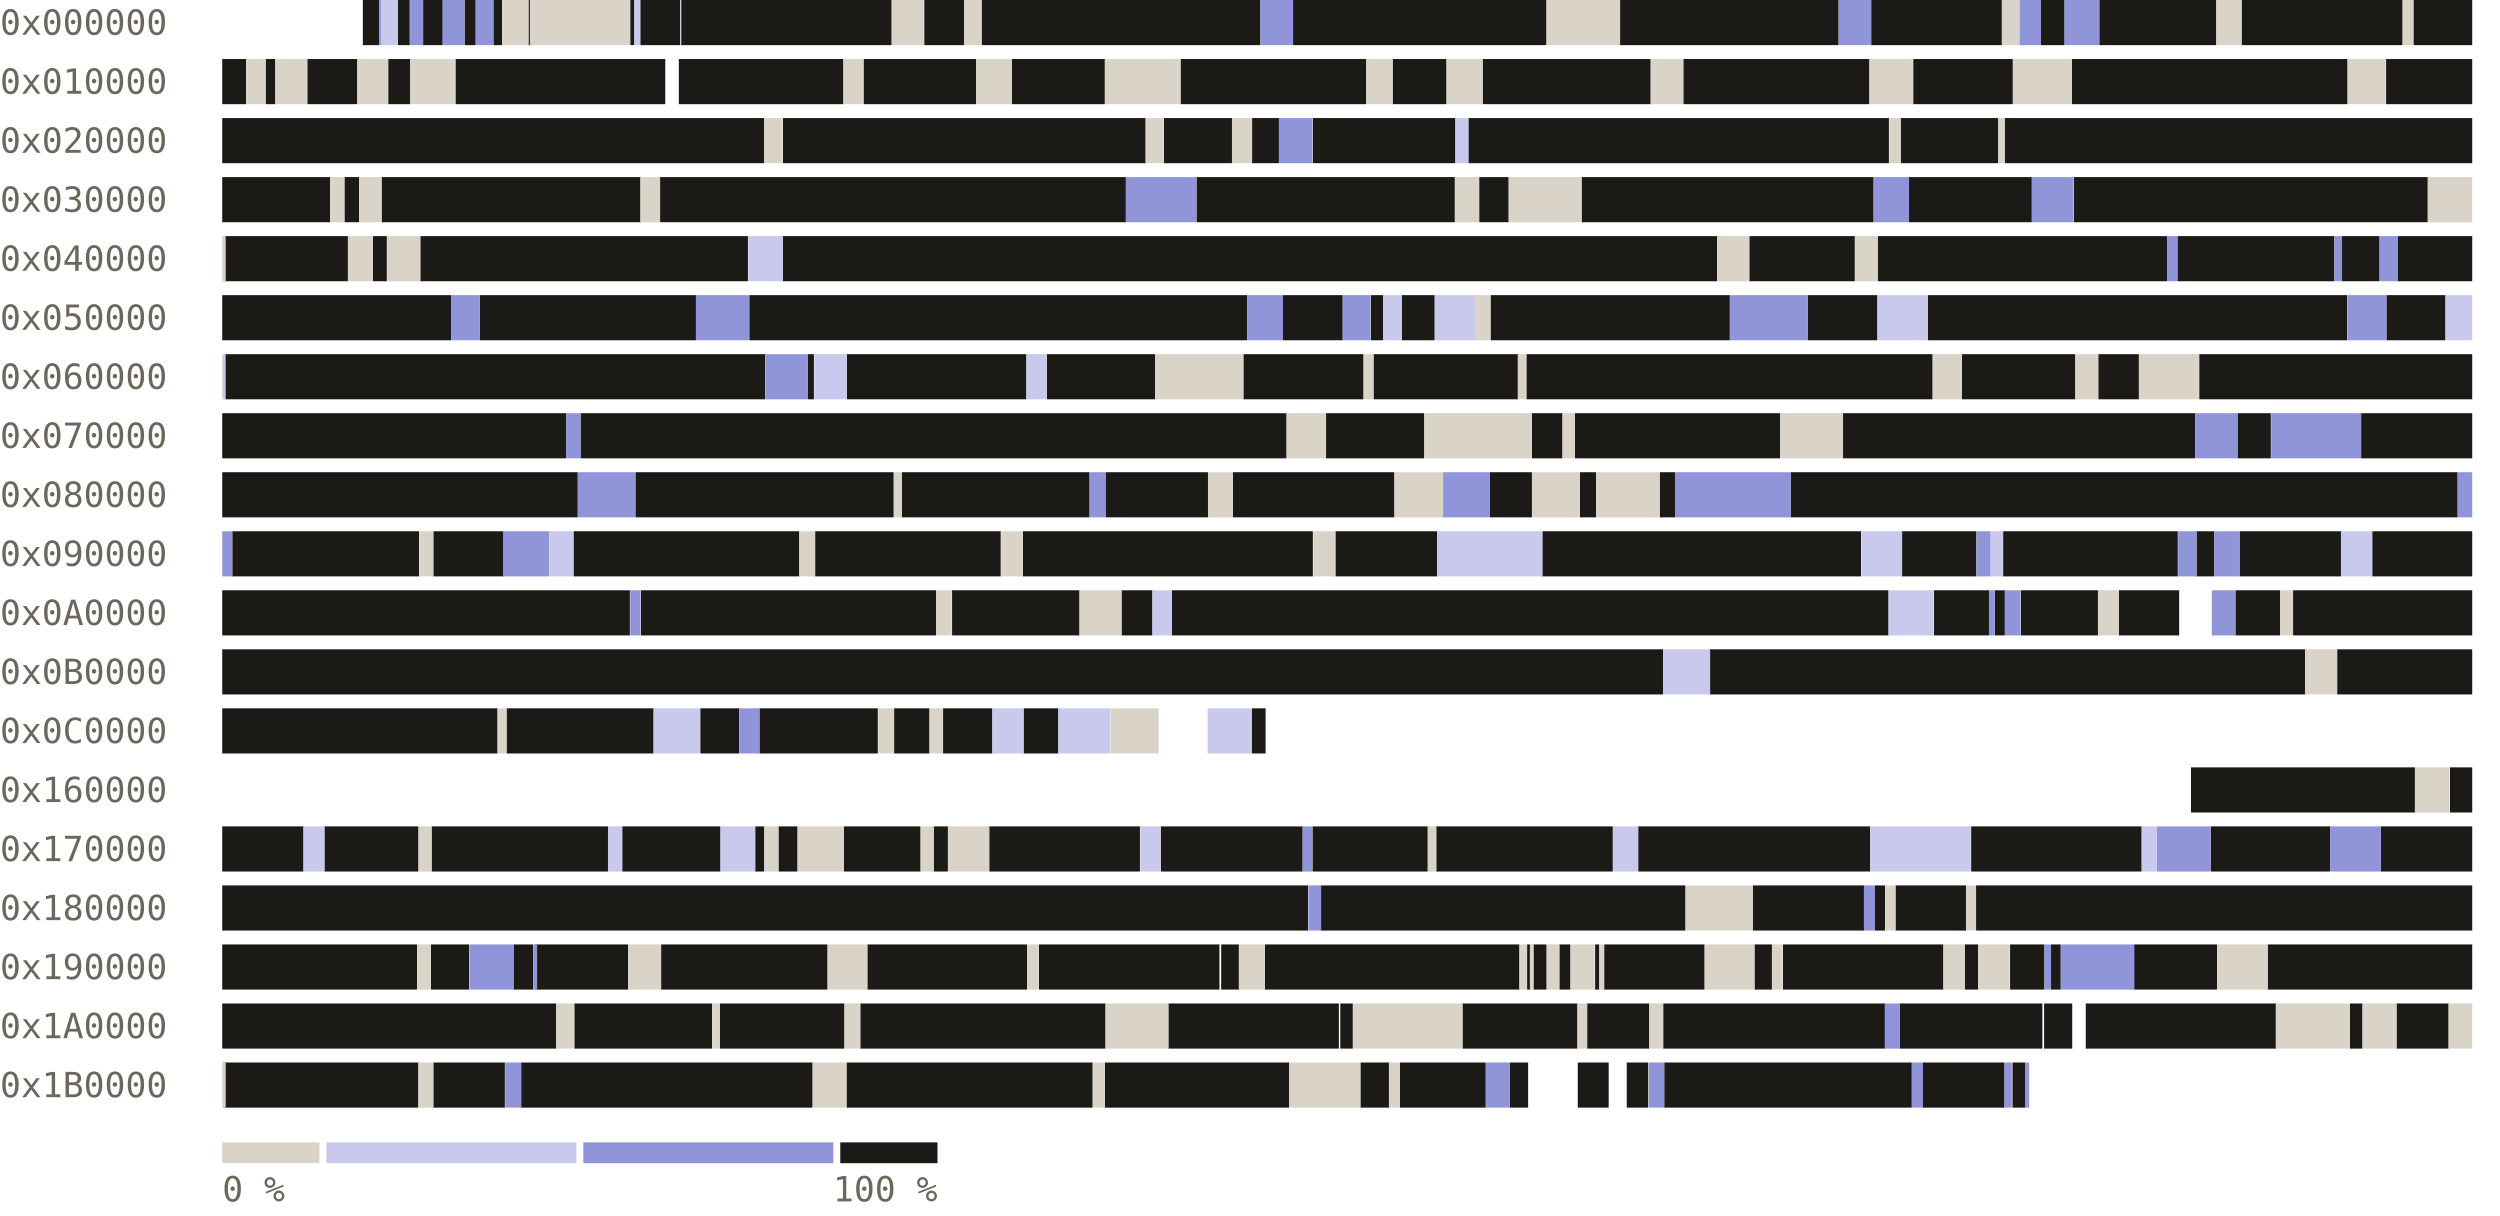
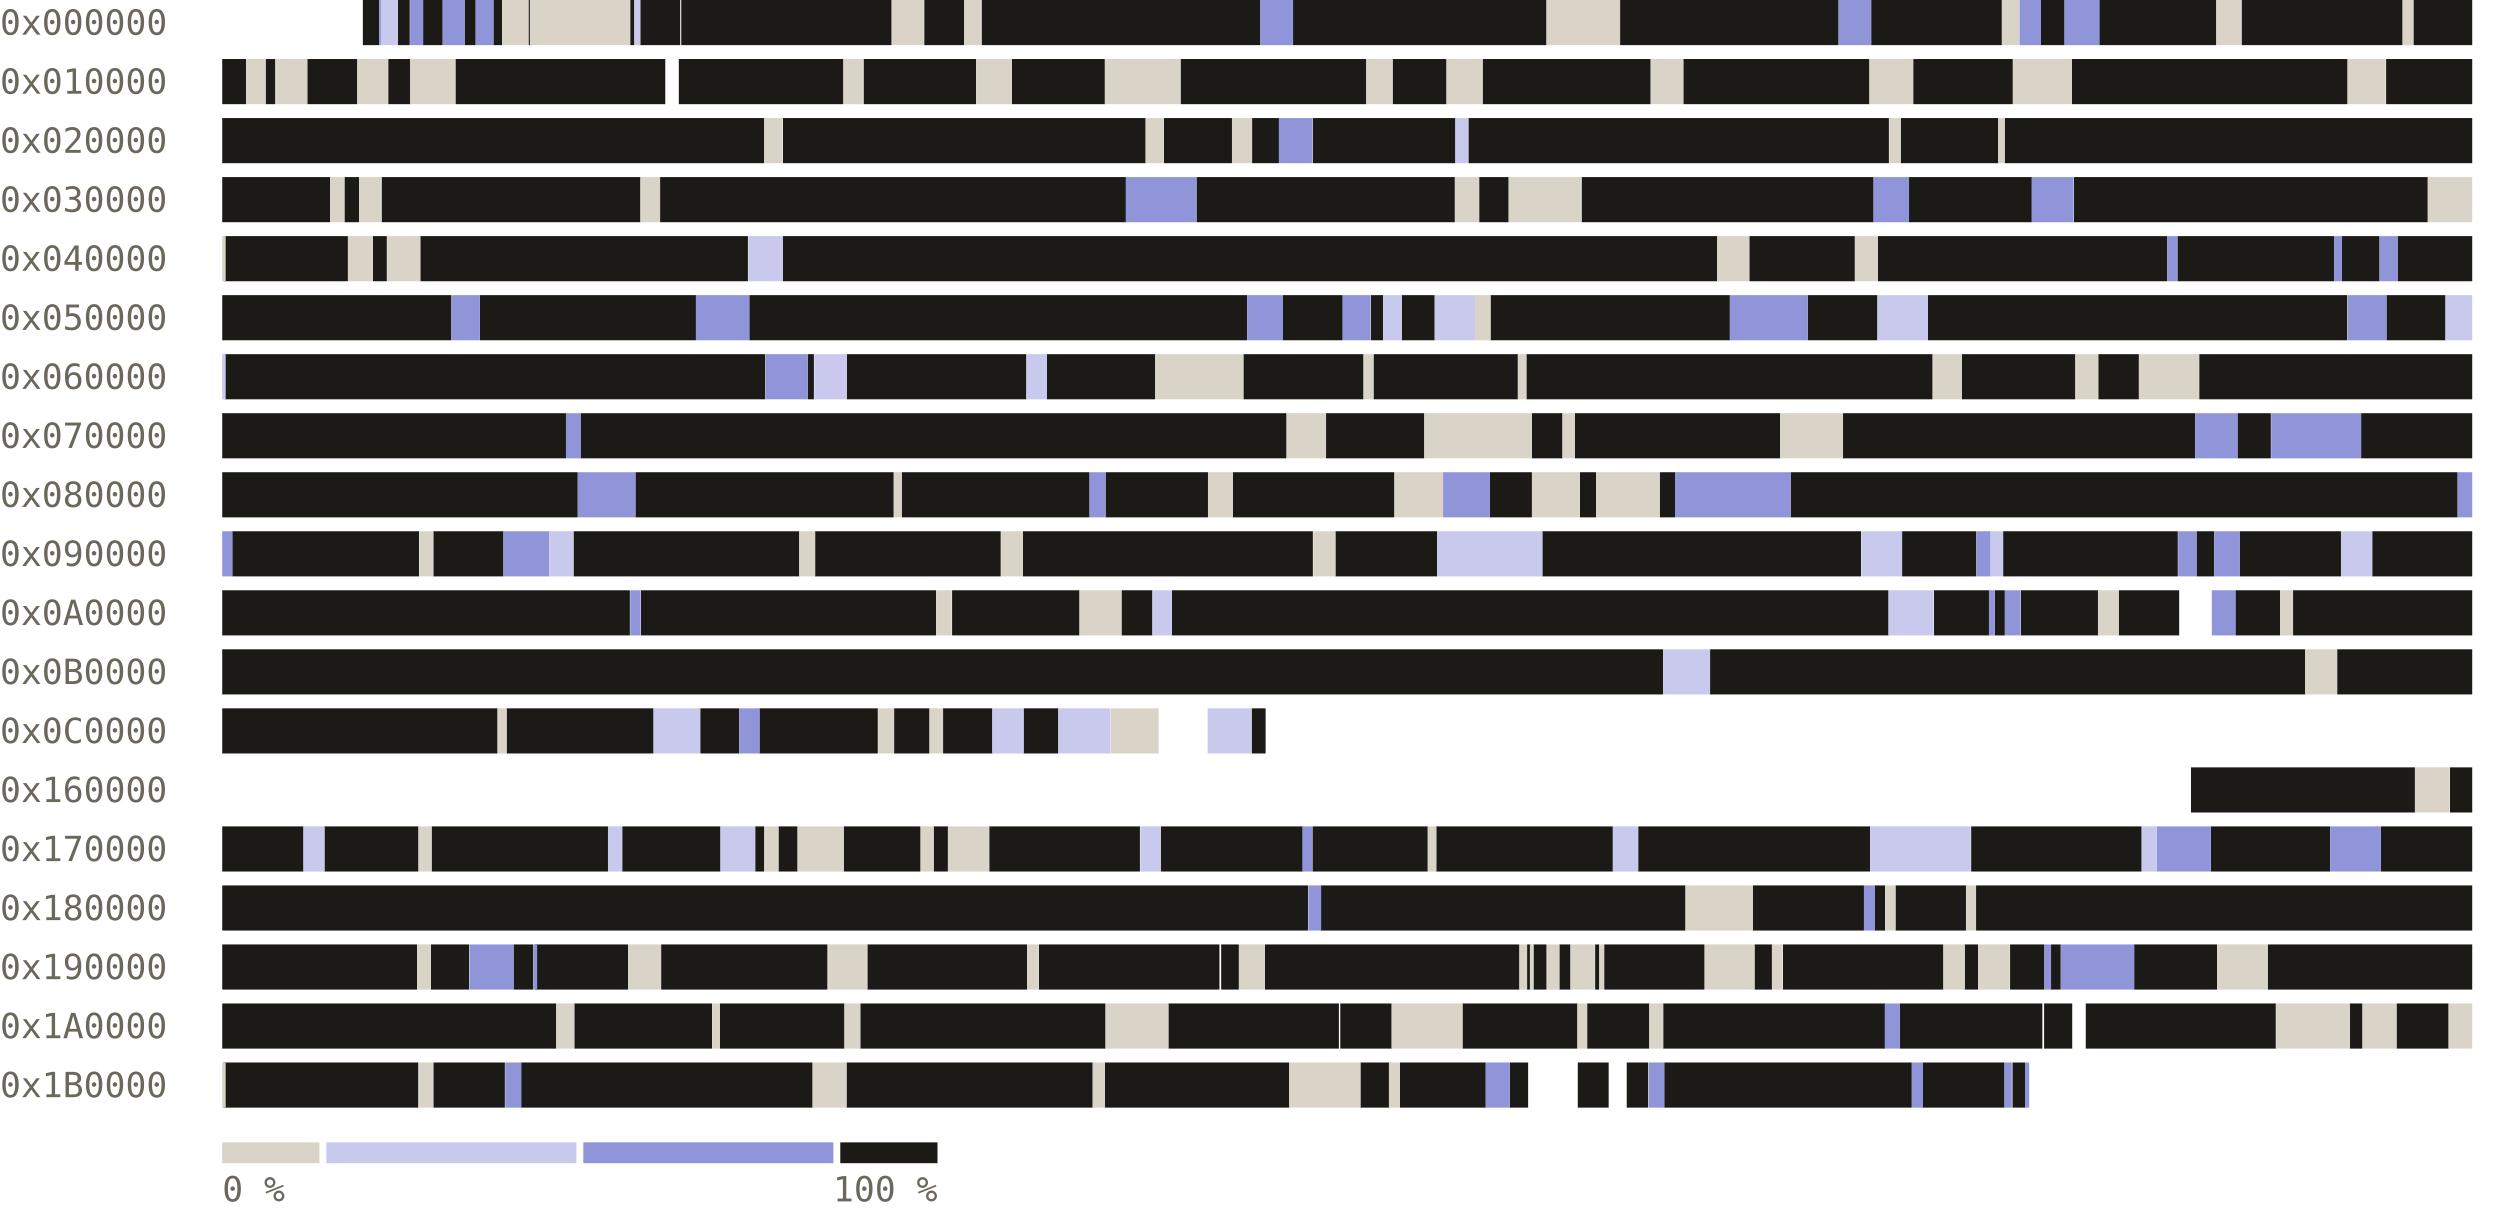
<svg xmlns="http://www.w3.org/2000/svg" viewBox="0 0 720 350" width="720" height="350">
  <style>text{font:10px monospace;fill:#6b675c}.q0{fill:#d9d4c7}.q1{fill:#e3e2f2}.q2{fill:#d6d6ef}.q3{fill:#c8c9ec}.q4{fill:#babce8}.q5{fill:#acafe4}.q6{fill:#9ea2df}.q7{fill:#9094d8}.q8{fill:#8186cf}.q9{fill:#7277c4}.q10{fill:#1b1a17}@media (prefers-color-scheme:dark){text{fill:#a8a293}.q0{fill:#4a463d}.q1{fill:#35375a}.q2{fill:#3c3f66}.q3{fill:#444772}.q4{fill:#4d517f}.q5{fill:#575b8c}.q6{fill:#62669a}.q7{fill:#6e72a8}.q8{fill:#7b7fb6}.q9{fill:#888cc4}.q10{fill:#d6d0bd}}</style>
  <text x="0" y="10">0x000000</text>
  <text x="0" y="27">0x010000</text>
  <text x="0" y="44">0x020000</text>
  <text x="0" y="61">0x030000</text>
  <text x="0" y="78">0x040000</text>
  <text x="0" y="95">0x050000</text>
  <text x="0" y="112">0x060000</text>
  <text x="0" y="129">0x070000</text>
  <text x="0" y="146">0x080000</text>
  <text x="0" y="163">0x090000</text>
  <text x="0" y="180">0x0A0000</text>
  <text x="0" y="197">0x0B0000</text>
  <text x="0" y="214">0x0C0000</text>
  <text x="0" y="231">0x160000</text>
  <text x="0" y="248">0x170000</text>
  <text x="0" y="265">0x180000</text>
  <text x="0" y="282">0x190000</text>
  <text x="0" y="299">0x1A0000</text>
  <text x="0" y="316">0x1B0000</text>
-   <path class="q10" d="M104.5 0h4.7v13h-4.7zM114.6 0h3.4v13h-3.4zM121.8 0h5.7v13h-5.7zM133.8 0h3.2v13h-3.2zM142.1 0h2.5v13h-2.5zM152.2 0h1v13h-1zM181.5 0h1.2v13h-1.2zM184.4 0h11.5v13h-11.5zM196.2 0h60.6v13h-60.6zM266.2 0h11.5v13h-11.5zM282.7 0h80.3v13h-80.3zM372.4 0h73v13h-73zM466.5 0h63v13h-63zM538.9 0h37.7v13h-37.7zM587.7 0h6.9v13h-6.9zM604.6 0h33.7v13h-33.7zM645.6 0h46.4v13h-46.4zM695.1 0h16.9v13h-16.9zM64 17h6.9v13h-6.9zM76.5 17h2.8v13h-2.8zM88.5 17h14.4v13h-14.4zM111.8 17h6.4v13h-6.4zM131.2 17h60.4v13h-60.4zM195.5 17h47.4v13h-47.4zM248.7 17h32.4v13h-32.4zM291.4 17h26.8v13h-26.8zM340 17h53.5v13h-53.5zM401.1 17h15.5v13h-15.5zM427 17h48.4v13h-48.4zM484.8 17h53.6v13h-53.6zM551 17h28.7v13h-28.7zM596.7 17h79.4v13h-79.4zM687.2 17h24.8v13h-24.8zM64 34h156.1v13h-156.1zM225.5 34h104.5v13h-104.5zM335.2 34h19.7v13h-19.7zM360.6 34h7.8v13h-7.8zM378.1 34h41.1v13h-41.1zM422.9 34h121.1v13h-121.1zM547.4 34h28.1v13h-28.1zM577.3 34h134.7v13h-134.7zM64 51h31.1v13h-31.1zM99.2 51h4.2v13h-4.2zM109.9 51h74.6v13h-74.6zM190.1 51h134.2v13h-134.2zM344.6 51h74.4v13h-74.4zM426 51h8.5v13h-8.5zM455.5 51h84.1v13h-84.1zM549.8 51h35.4v13h-35.4zM597.3 51h101.9v13h-101.9zM64.4 68h35.8v13h-35.8zM107.4 68h4v13h-4zM121 68h94.4v13h-94.4zM225.5 68h269.1v13h-269.1zM503.8 68h30.4v13h-30.4zM540.8 68h83.4v13h-83.4zM627.1 68h45.2v13h-45.2zM674.5 68h10.8v13h-10.8zM690.5 68h21.5v13h-21.5zM64 85h66v13h-66zM138.2 85h62.3v13h-62.3zM215.8 85h143.4v13h-143.4zM369.5 85h17.2v13h-17.2zM394.8 85h3.6v13h-3.6zM403.7 85h9.5v13h-9.5zM429.3 85h68.9v13h-68.9zM520.6 85h20.1v13h-20.1zM555.2 85h120.8v13h-120.8zM687.3 85h17v13h-17zM64.8 102h155.6v13h-155.6zM232.6 102h1.8v13h-1.8zM243.9 102h51.7v13h-51.7zM301.5 102h31.2v13h-31.2zM358.1 102h34.6v13h-34.6zM395.6 102h41.6v13h-41.6zM439.6 102h117v13h-117zM565 102h32.7v13h-32.7zM604.3 102h11.7v13h-11.7zM633.4 102h78.6v13h-78.6zM64 119h99v13h-99zM167.2 119h203.3v13h-203.3zM381.9 119h28.3v13h-28.3zM441.2 119h8.8v13h-8.8zM453.6 119h59.1v13h-59.1zM530.7 119h101.5v13h-101.5zM644.4 119h9.6v13h-9.6zM680 119h32v13h-32zM64 136h102.4v13h-102.4zM183 136h74.4v13h-74.4zM259.7 136h54.1v13h-54.1zM318.4 136h29.5v13h-29.5zM355 136h46.6v13h-46.6zM429.1 136h12.1v13h-12.1zM455 136h4.7v13h-4.7zM478 136h4.4v13h-4.4zM515.7 136h192.1v13h-192.1zM66.9 153h53.8v13h-53.8zM124.8 153h20.2v13h-20.2zM165.2 153h65v13h-65zM234.7 153h53.5v13h-53.5zM294.6 153h83.5v13h-83.5zM384.6 153h29.3v13h-29.3zM444.2 153h91.8v13h-91.8zM547.8 153h21.4v13h-21.4zM576.9 153h50.3v13h-50.3zM632.6 153h5.1v13h-5.1zM645 153h29.2v13h-29.2zM683.2 153h28.8v13h-28.8zM64 170h117.4v13h-117.4zM184.6 170h85v13h-85zM274.2 170h36.7v13h-36.7zM323 170h8.9v13h-8.9zM337.5 170h206.4v13h-206.4zM557 170h15.9v13h-15.9zM574.5 170h2.9v13h-2.9zM582 170h22.3v13h-22.3zM610.2 170h17.4v13h-17.4zM643.8 170h12.9v13h-12.9zM660.4 170h51.6v13h-51.6zM64 187h415v13h-415zM492.5 187h171.4v13h-171.4zM673.1 187h38.9v13h-38.9zM64 204h79.3v13h-79.3zM145.9 204h42.3v13h-42.3zM201.7 204h11.2v13h-11.2zM218.7 204h34.1v13h-34.1zM257.5 204h10.2v13h-10.2zM271.6 204h14.2v13h-14.2zM294.8 204h10v13h-10zM360.5 204h4v13h-4zM631 221h64.5v13h-64.5zM705.6 221h6.4v13h-6.4zM64 238h23.4v13h-23.4zM93.4 238h27.1v13h-27.1zM124.3 238h50.8v13h-50.8zM179.2 238h28.3v13h-28.3zM217.5 238h2.6v13h-2.6zM224.2 238h5.5v13h-5.5zM243 238h22.1v13h-22.1zM268.9 238h4.1v13h-4.1zM284.9 238h43.4v13h-43.4zM334.3 238h40.9v13h-40.9zM378 238h33.2v13h-33.2zM413.6 238h50.9v13h-50.9zM471.8 238h66.8v13h-66.8zM567.7 238h49.1v13h-49.1zM636.7 238h34.4v13h-34.4zM685.7 238h26.3v13h-26.3zM64 255h312.7v13h-312.7zM380.4 255h105v13h-105zM504.8 255h32.1v13h-32.1zM540 255h2.9v13h-2.9zM545.9 255h20.3v13h-20.3zM569.1 255h142.9v13h-142.9zM64 272h56.1v13h-56.1zM124.1 272h11v13h-11zM147.9 272h5.7v13h-5.7zM154.1 272h26.8v13h-26.8zM190.4 272h47.9v13h-47.9zM249.8 272h46v13h-46zM299.2 272h52v13h-52zM351.7 272h5.1v13h-5.1zM364.3 272h73.3v13h-73.3zM439.8 272h1v13h-1zM441.6 272h3.8v13h-3.8zM449.1 272h3.2v13h-3.2zM459.4 272h1.2v13h-1.2zM462 272h28.9v13h-28.9zM505.3 272h5.1v13h-5.1zM513.5 272h46.2v13h-46.2zM565.8 272h3.9v13h-3.9zM578.9 272h9.9v13h-9.9zM590.7 272h2.8v13h-2.8zM614.6 272h23.9v13h-23.9zM653.1 272h58.9v13h-58.9zM64 289h96.2v13h-96.2zM165.4 289h39.7v13h-39.7zM207.3 289h35.9v13h-35.9zM247.8 289h70.6v13h-70.6zM336.5 289h49.1v13h-49.1zM386 289h3.6v13h-3.6zM421.2 289h33.1v13h-33.1zM457.1 289h17.9v13h-17.9zM479 289h63.9v13h-63.9zM547.1 289h41.1v13h-41.1zM588.7 289h8.1v13h-8.1zM600.7 289h54.8v13h-54.8zM676.8 289h3.6v13h-3.6zM690.2 289h15v13h-15zM64.3 306h56.2v13h-56.2zM124.8 306h20.6v13h-20.6zM150.1 306h83.9v13h-83.9zM243.8 306h70.9v13h-70.9zM318.2 306h53.1v13h-53.1zM391.8 306h8.3v13h-8.3zM403.2 306h24.7v13h-24.7zM434.8 306h5.3v13h-5.3zM454.4 306h8.9v13h-8.9zM468.5 306h6.2v13h-6.2zM479.3 306h71.3v13h-71.3zM553.7 306h23.6v13h-23.6zM579.6 306h3.6v13h-3.6z" />
+   <path class="q10" d="M104.5 0h4.7v13h-4.7zM114.6 0h3.4v13h-3.4zM121.8 0h5.7v13h-5.7zM133.8 0h3.2v13h-3.2zM142.1 0h2.5v13h-2.5zM152.2 0h1v13h-1zM181.5 0h1.2v13h-1.2zM184.4 0h11.5v13h-11.5zM196.2 0h60.6v13h-60.6zM266.2 0h11.5v13h-11.5zM282.7 0h80.3v13h-80.3zM372.4 0h73v13h-73zM466.5 0h63v13h-63zM538.9 0h37.7v13h-37.7zM587.7 0h6.9v13h-6.9zM604.6 0h33.7v13h-33.7zM645.6 0h46.4v13h-46.4zM695.1 0h16.9v13h-16.9zM64 17h6.9v13h-6.9zM76.5 17h2.8v13h-2.8zM88.5 17h14.4v13h-14.4zM111.8 17h6.4v13h-6.4zM131.2 17h60.4v13h-60.4zM195.5 17h47.4v13h-47.4zM248.7 17h32.4v13h-32.4zM291.4 17h26.8v13h-26.8zM340 17h53.5v13h-53.5zM401.1 17h15.5v13h-15.5zM427 17h48.4v13h-48.4zM484.8 17h53.6v13h-53.6zM551 17h28.7v13h-28.7zM596.7 17h79.4v13h-79.4zM687.2 17h24.8v13h-24.8zM64 34h156.1v13h-156.1zM225.5 34h104.5v13h-104.5zM335.2 34h19.7v13h-19.7zM360.6 34h7.8v13h-7.8zM378.1 34h41.1v13h-41.1zM422.9 34h121.1v13h-121.1zM547.4 34h28.1v13h-28.1zM577.3 34h134.7v13h-134.7zM64 51h31.1v13h-31.1zM99.2 51h4.2v13h-4.2zM109.9 51h74.6v13h-74.6zM190.1 51h134.2v13h-134.2zM344.6 51h74.4v13h-74.4zM426 51h8.5v13h-8.5zM455.5 51h84.1v13h-84.1zM549.8 51h35.4v13h-35.4zM597.3 51h101.9v13h-101.9zM64.4 68h35.8v13h-35.8zM107.4 68h4v13h-4zM121 68h94.4v13h-94.4zM225.5 68h269.1v13h-269.1zM503.8 68h30.4v13h-30.4zM540.8 68h83.4v13h-83.4zM627.1 68h45.2v13h-45.2zM674.5 68h10.8v13h-10.8zM690.5 68h21.5v13h-21.5zM64 85h66v13h-66zM138.2 85h62.3v13h-62.3zM215.8 85h143.4v13h-143.4zM369.5 85h17.2v13h-17.2zM394.8 85h3.6v13h-3.6zM403.7 85h9.5v13h-9.5zM429.3 85h68.9v13h-68.9zM520.6 85h20.1v13h-20.1zM555.2 85h120.8v13h-120.8zM687.3 85h17v13h-17zM64.8 102h155.6v13h-155.6zM232.6 102h1.8v13h-1.8zM243.9 102h51.7v13h-51.7zM301.5 102h31.2v13h-31.2zM358.1 102h34.6v13h-34.6zM395.6 102h41.6v13h-41.6zM439.6 102h117v13h-117zM565 102h32.7v13h-32.7zM604.3 102h11.7v13h-11.7zM633.4 102h78.6v13h-78.6zM64 119h99v13h-99zM167.2 119h203.3v13h-203.3zM381.9 119h28.3v13h-28.3zM441.2 119h8.8v13h-8.8zM453.6 119h59.1v13h-59.1zM530.7 119h101.5v13h-101.5zM644.4 119h9.6v13h-9.6zM680 119h32v13h-32zM64 136h102.4v13h-102.4zM183 136h74.4v13h-74.4zM259.7 136h54.1v13h-54.1zM318.4 136h29.5v13h-29.5zM355 136h46.6v13h-46.6zM429.1 136h12.1v13h-12.1zM455 136h4.7v13h-4.7zM478 136h4.4v13h-4.4zM515.7 136h192.1v13h-192.1zM66.9 153h53.8v13h-53.8zM124.8 153h20.2v13h-20.2zM165.2 153h65v13h-65zM234.7 153h53.5v13h-53.5zM294.6 153h83.5v13h-83.5zM384.6 153h29.3v13h-29.3zM444.2 153h91.8v13h-91.8zM547.8 153h21.4v13h-21.4zM576.9 153h50.3v13h-50.3zM632.6 153h5.1v13h-5.1zM645 153h29.2v13h-29.2zM683.2 153h28.8v13h-28.8zM64 170h117.4v13h-117.4zM184.6 170h85v13h-85zM274.2 170h36.7v13h-36.7zM323 170h8.9v13h-8.9zM337.5 170h206.4v13h-206.4zM557 170h15.9v13h-15.9zM574.5 170h2.9v13h-2.9zM582 170h22.3v13h-22.3zM610.2 170h17.4v13h-17.4zM643.8 170h12.9v13h-12.9zM660.4 170h51.6v13h-51.6zM64 187h415v13h-415zM492.5 187h171.4v13h-171.4zM673.1 187h38.9v13h-38.9zM64 204h79.3v13h-79.3zM145.9 204h42.3v13h-42.3zM201.7 204h11.2v13h-11.2zM218.7 204h34.1v13h-34.1zM257.5 204h10.2v13h-10.2zM271.6 204h14.2v13h-14.2zM294.8 204h10v13h-10zM360.5 204h4v13h-4zM631 221h64.5v13h-64.5zM705.6 221h6.4v13h-6.4zM64 238h23.4v13h-23.4zM93.4 238h27.1v13h-27.1zM124.3 238h50.8v13h-50.8zM179.2 238h28.3v13h-28.3zM217.5 238h2.6v13h-2.6zM224.2 238h5.5v13h-5.5zM243 238h22.1v13h-22.1zM268.9 238h4.1v13h-4.1zM284.9 238h43.4v13h-43.4zM334.3 238h40.9v13h-40.9zM378 238h33.2v13h-33.2zM413.6 238h50.9v13h-50.9zM471.8 238h66.8v13h-66.8zM567.7 238h49.1v13h-49.1zM636.7 238h34.4v13h-34.4zM685.7 238h26.3v13h-26.3zM64 255h312.7v13h-312.7zM380.4 255h105v13h-105zM504.8 255h32.1v13h-32.1zM540 255h2.9v13h-2.9zM545.9 255h20.3v13h-20.3zM569.1 255h142.9v13h-142.9zM64 272h56.1v13h-56.1zM124.1 272h11v13h-11zM147.9 272h5.7v13h-5.7zM154.1 272h26.8v13h-26.8zM190.4 272h47.9v13h-47.9zM249.8 272h46v13h-46zM299.2 272h52v13h-52zM351.7 272h5.1v13h-5.1zM364.3 272h73.3v13h-73.3zM439.8 272h1v13h-1zM441.6 272h3.8v13h-3.8zM449.1 272h3.2v13h-3.2zM459.4 272h1.2v13h-1.2zM462 272h28.9v13h-28.9zM505.3 272h5.1v13h-5.1zM513.5 272h46.2v13h-46.2zM565.8 272h3.9v13h-3.9zM578.9 272h9.9v13h-9.9zM590.7 272h2.8v13h-2.8zM614.6 272h23.9v13h-23.9zM653.1 272h58.9v13h-58.9zM64 289h96.2v13h-96.2zM165.4 289h39.7v13h-39.7zM207.3 289h35.9v13h-35.9zM247.8 289h70.6v13h-70.6zM336.5 289h49.1v13h-49.1zM386 289h14.8v13h-14.8zM421.2 289h33.1v13h-33.1zM457.1 289h17.9v13h-17.9zM479 289h63.9v13h-63.9zM547.1 289h41.1v13h-41.1zM588.7 289h8.1v13h-8.1zM600.7 289h54.8v13h-54.8zM676.8 289h3.6v13h-3.6zM690.2 289h15v13h-15zM64.3 306h56.2v13h-56.2zM124.8 306h20.6v13h-20.6zM150.1 306h83.9v13h-83.9zM243.8 306h70.9v13h-70.9zM318.2 306h53.1v13h-53.1zM391.8 306h8.3v13h-8.3zM403.2 306h24.7v13h-24.7zM434.8 306h5.3v13h-5.3zM454.4 306h8.9v13h-8.9zM468.5 306h6.2v13h-6.2zM479.3 306h71.3v13h-71.3zM553.7 306h23.6v13h-23.6zM579.6 306h3.6v13h-3.6z" />
  <path class="q7" d="M109.2 0h1v13h-1zM118.1 0h3.8v13h-3.8zM127.5 0h6.3v13h-6.3zM137 0h5.1v13h-5.1zM363 0h9.4v13h-9.4zM529.6 0h9.3v13h-9.3zM581.6 0h6.2v13h-6.2zM594.6 0h10v13h-10zM368.3 34h9.7v13h-9.7zM324.2 51h20.3v13h-20.3zM539.6 51h10.2v13h-10.2zM585.1 51h12.1v13h-12.1zM624.2 68h2.9v13h-2.9zM672.3 68h2.2v13h-2.2zM685.4 68h5.1v13h-5.1zM130 85h8.2v13h-8.2zM200.4 85h15.4v13h-15.4zM359.2 85h10.3v13h-10.3zM386.7 85h8v13h-8zM498.2 85h22.4v13h-22.4zM676.1 85h11.2v13h-11.2zM220.5 102h12.1v13h-12.1zM163 119h4.2v13h-4.2zM632.2 119h12.2v13h-12.2zM654.1 119h25.9v13h-25.9zM166.4 136h16.6v13h-16.6zM313.8 136h4.6v13h-4.6zM415.6 136h13.5v13h-13.5zM482.4 136h33.3v13h-33.3zM707.8 136h4.2v13h-4.2zM64 153h2.9v13h-2.9zM145 153h13.2v13h-13.2zM569.3 153h4v13h-4zM627.3 153h5.3v13h-5.3zM637.7 153h7.2v13h-7.2zM181.5 170h3v13h-3zM572.8 170h1.7v13h-1.7zM577.4 170h4.5v13h-4.5zM637 170h6.8v13h-6.8zM212.9 204h5.9v13h-5.9zM375.1 238h2.8v13h-2.8zM621.1 238h15.6v13h-15.6zM671.1 238h14.6v13h-14.6zM376.8 255h3.7v13h-3.7zM536.8 255h3.2v13h-3.2zM135.2 272h12.7v13h-12.7zM153.7 272h1v13h-1zM588.8 272h1.9v13h-1.9zM593.5 272h21.2v13h-21.2zM542.8 289h4.3v13h-4.3zM145.5 306h4.6v13h-4.6zM427.9 306h6.9v13h-6.9zM474.9 306h4.4v13h-4.4zM550.6 306h3.2v13h-3.2zM577.3 306h2.1v13h-2.1zM583.2 306h1.2v13h-1.2z" />
  <path class="q3" d="M109.7 0h4.9v13h-4.9zM182.7 0h1.7v13h-1.7zM419.1 34h3.8v13h-3.8zM215.5 68h10v13h-10zM398.3 85h5.4v13h-5.4zM413.2 85h11.6v13h-11.6zM540.7 85h14.5v13h-14.5zM704.3 85h7.7v13h-7.7zM64 102h1v13h-1zM234.5 102h9.4v13h-9.4zM295.6 102h5.9v13h-5.9zM158.2 153h6.9v13h-6.9zM413.9 153h30.3v13h-30.3zM536.1 153h11.7v13h-11.7zM573.3 153h3.6v13h-3.6zM674.2 153h9v13h-9zM331.9 170h5.6v13h-5.6zM543.9 170h13v13h-13zM479.1 187h13.4v13h-13.4zM188.3 204h13.3v13h-13.3zM285.8 204h9v13h-9zM304.8 204h15v13h-15zM347.8 204h12.5v13h-12.5zM87.4 238h6.1v13h-6.1zM175.1 238h4.1v13h-4.1zM207.5 238h10v13h-10zM328.4 238h5.8v13h-5.8zM464.5 238h7.3v13h-7.3zM538.6 238h29v13h-29zM616.8 238h4.3v13h-4.3z" />
-   <path class="q0" d="M144.6 0h7.6v13h-7.6zM152.6 0h28.9v13h-28.9zM256.8 0h9.3v13h-9.3zM277.7 0h5v13h-5zM445.4 0h21.2v13h-21.2zM576.5 0h5v13h-5zM638.3 0h7.2v13h-7.2zM691.9 0h3.1v13h-3.1zM71 17h5.5v13h-5.5zM79.3 17h9.2v13h-9.2zM102.9 17h8.9v13h-8.9zM118.1 17h13v13h-13zM242.9 17h5.8v13h-5.8zM281.1 17h10.3v13h-10.3zM318.2 17h21.8v13h-21.8zM393.5 17h7.5v13h-7.5zM416.6 17h10.4v13h-10.4zM475.4 17h9.4v13h-9.4zM538.4 17h12.6v13h-12.6zM579.7 17h17v13h-17zM676.1 17h11v13h-11zM220.1 34h5.3v13h-5.3zM329.9 34h5.2v13h-5.2zM354.8 34h5.8v13h-5.8zM544.1 34h3.3v13h-3.3zM575.5 34h1.9v13h-1.9zM95.1 51h4.1v13h-4.1zM103.4 51h6.5v13h-6.5zM184.4 51h5.7v13h-5.7zM419 51h7v13h-7zM434.5 51h21v13h-21zM699.2 51h12.8v13h-12.8zM64 68h1v13h-1zM100.2 68h7.2v13h-7.2zM111.5 68h9.6v13h-9.6zM494.5 68h9.3v13h-9.3zM534.2 68h6.6v13h-6.6zM424.8 85h4.4v13h-4.4zM332.8 102h25.3v13h-25.3zM392.7 102h2.8v13h-2.8zM437.1 102h2.5v13h-2.5zM556.6 102h8.3v13h-8.3zM597.7 102h6.6v13h-6.6zM616 102h17.3v13h-17.3zM370.6 119h11.3v13h-11.3zM410.2 119h31v13h-31zM450 119h3.6v13h-3.6zM512.7 119h18.1v13h-18.1zM257.4 136h2.3v13h-2.3zM347.9 136h7.2v13h-7.2zM401.6 136h14v13h-14zM441.2 136h13.8v13h-13.8zM459.7 136h18.3v13h-18.3zM120.8 153h4v13h-4zM230.2 153h4.6v13h-4.6zM288.3 153h6.3v13h-6.3zM378.2 153h6.4v13h-6.4zM269.6 170h4.5v13h-4.5zM310.9 170h12.1v13h-12.1zM604.2 170h6v13h-6zM656.7 170h3.7v13h-3.7zM663.9 187h9.2v13h-9.2zM143.3 204h2.6v13h-2.6zM252.9 204h4.6v13h-4.6zM267.7 204h3.9v13h-3.9zM319.9 204h13.8v13h-13.8zM695.5 221h10v13h-10zM120.6 238h3.7v13h-3.7zM220.3 238h3.9v13h-3.9zM229.7 238h13.3v13h-13.3zM265.2 238h3.7v13h-3.7zM273 238h11.9v13h-11.9zM411.2 238h2.5v13h-2.5zM485.5 255h19.3v13h-19.3zM542.9 255h3v13h-3zM566.2 255h2.9v13h-2.9zM120.1 272h4v13h-4zM180.9 272h9.5v13h-9.5zM238.5 272h11.3v13h-11.3zM295.8 272h3.3v13h-3.3zM356.8 272h7.5v13h-7.5zM437.6 272h2.2v13h-2.2zM440.6 272h1.1v13h-1.1zM445.5 272h3.6v13h-3.6zM452.3 272h7v13h-7zM460.6 272h1.4v13h-1.4zM491 272h14.3v13h-14.3zM510.3 272h3.1v13h-3.1zM559.7 272h6.2v13h-6.2zM569.7 272h9.1v13h-9.1zM638.5 272h14.6v13h-14.6zM160.2 289h5.2v13h-5.2zM205.2 289h2.1v13h-2.1zM243.2 289h4.5v13h-4.5zM318.4 289h18.1v13h-18.1zM389.7 289h31.5v13h-31.5zM454.3 289h2.8v13h-2.8zM475 289h4v13h-4zM655.4 289h21.4v13h-21.4zM680.4 289h9.8v13h-9.8zM705.2 289h6.8v13h-6.8zM64 306h1v13h-1zM120.5 306h4.3v13h-4.3zM234.1 306h9.7v13h-9.7zM314.7 306h3.5v13h-3.5zM371.4 306h20.4v13h-20.4zM400 306h3.2v13h-3.2z" />
+   <path class="q0" d="M144.6 0h7.6v13h-7.6zM152.6 0h28.9v13h-28.9zM256.8 0h9.3v13h-9.3zM277.7 0h5v13h-5zM445.4 0h21.2v13h-21.2zM576.5 0h5v13h-5zM638.3 0h7.2v13h-7.2zM691.9 0h3.1v13h-3.1zM71 17h5.5v13h-5.5zM79.3 17h9.2v13h-9.2zM102.9 17h8.9v13h-8.9zM118.1 17h13v13h-13zM242.9 17h5.8v13h-5.8zM281.1 17h10.3v13h-10.3zM318.2 17h21.8v13h-21.8zM393.5 17h7.5v13h-7.5zM416.6 17h10.4v13h-10.4zM475.4 17h9.4v13h-9.4zM538.4 17h12.6v13h-12.6zM579.7 17h17v13h-17zM676.1 17h11v13h-11zM220.1 34h5.3v13h-5.3zM329.9 34h5.2v13h-5.2zM354.8 34h5.8v13h-5.8zM544.1 34h3.3v13h-3.3zM575.5 34h1.9v13h-1.9zM95.1 51h4.1v13h-4.1zM103.4 51h6.5v13h-6.5zM184.4 51h5.7v13h-5.7zM419 51h7v13h-7zM434.5 51h21v13h-21zM699.2 51h12.8v13h-12.8zM64 68h1v13h-1zM100.2 68h7.2v13h-7.2zM111.5 68h9.6v13h-9.6zM494.5 68h9.3v13h-9.3zM534.2 68h6.6v13h-6.6zM424.8 85h4.4v13h-4.4zM332.8 102h25.3v13h-25.3zM392.7 102h2.8v13h-2.8zM437.1 102h2.5v13h-2.5zM556.6 102h8.3v13h-8.3zM597.7 102h6.6v13h-6.6zM616 102h17.3v13h-17.3zM370.6 119h11.3v13h-11.3zM410.2 119h31v13h-31zM450 119h3.6v13h-3.6zM512.7 119h18.1v13h-18.1zM257.4 136h2.3v13h-2.3zM347.9 136h7.2v13h-7.2zM401.6 136h14v13h-14zM441.2 136h13.8v13h-13.8zM459.7 136h18.3v13h-18.3zM120.8 153h4v13h-4zM230.2 153h4.6v13h-4.6zM288.3 153h6.3v13h-6.3zM378.2 153h6.4v13h-6.4zM269.6 170h4.5v13h-4.5zM310.9 170h12.1v13h-12.1zM604.2 170h6v13h-6zM656.7 170h3.7v13h-3.7zM663.9 187h9.2v13h-9.2zM143.3 204h2.6v13h-2.6zM252.9 204h4.6v13h-4.6zM267.7 204h3.9v13h-3.9zM319.9 204h13.8v13h-13.8zM695.5 221h10v13h-10zM120.6 238h3.7v13h-3.7zM220.3 238h3.9v13h-3.9zM229.7 238h13.3v13h-13.3zM265.2 238h3.7v13h-3.7zM273 238h11.9v13h-11.9zM411.2 238h2.5v13h-2.5zM485.5 255h19.3v13h-19.3zM542.9 255h3v13h-3zM566.2 255h2.9v13h-2.9zM120.1 272h4v13h-4zM180.9 272h9.5v13h-9.5zM238.5 272h11.3v13h-11.3zM295.8 272h3.3v13h-3.3zM356.8 272h7.5v13h-7.5zM437.6 272h2.2v13h-2.2zM440.6 272h1.1v13h-1.1zM445.5 272h3.6v13h-3.6zM452.3 272h7v13h-7zM460.6 272h1.4v13h-1.4zM491 272h14.3v13h-14.3zM510.3 272h3.1v13h-3.1zM559.7 272h6.2v13h-6.2zM569.7 272h9.1v13h-9.1zM638.5 272h14.6v13h-14.6zM160.2 289h5.2v13h-5.2zM205.2 289h2.1v13h-2.1zM243.2 289h4.5v13h-4.5zM318.4 289h18.1v13h-18.1zM400.8 289h20.4v13h-20.4zM454.3 289h2.8v13h-2.8zM475 289h4v13h-4zM655.4 289h21.4v13h-21.4zM680.4 289h9.8v13h-9.8zM705.2 289h6.8v13h-6.8zM64 306h1v13h-1zM120.5 306h4.3v13h-4.3zM234.1 306h9.7v13h-9.7zM314.7 306h3.5v13h-3.5zM371.4 306h20.4v13h-20.4zM400 306h3.2v13h-3.2z" />
  <rect class="q0" x="64" y="329" width="28" height="6" />
  <rect class="q3" x="94" y="329" width="72" height="6" />
  <rect class="q7" x="168" y="329" width="72" height="6" />
  <rect class="q10" x="242" y="329" width="28" height="6" />
  <text x="64" y="346">0 %</text>
  <text x="270" y="346" text-anchor="end">100 %</text>
</svg>
